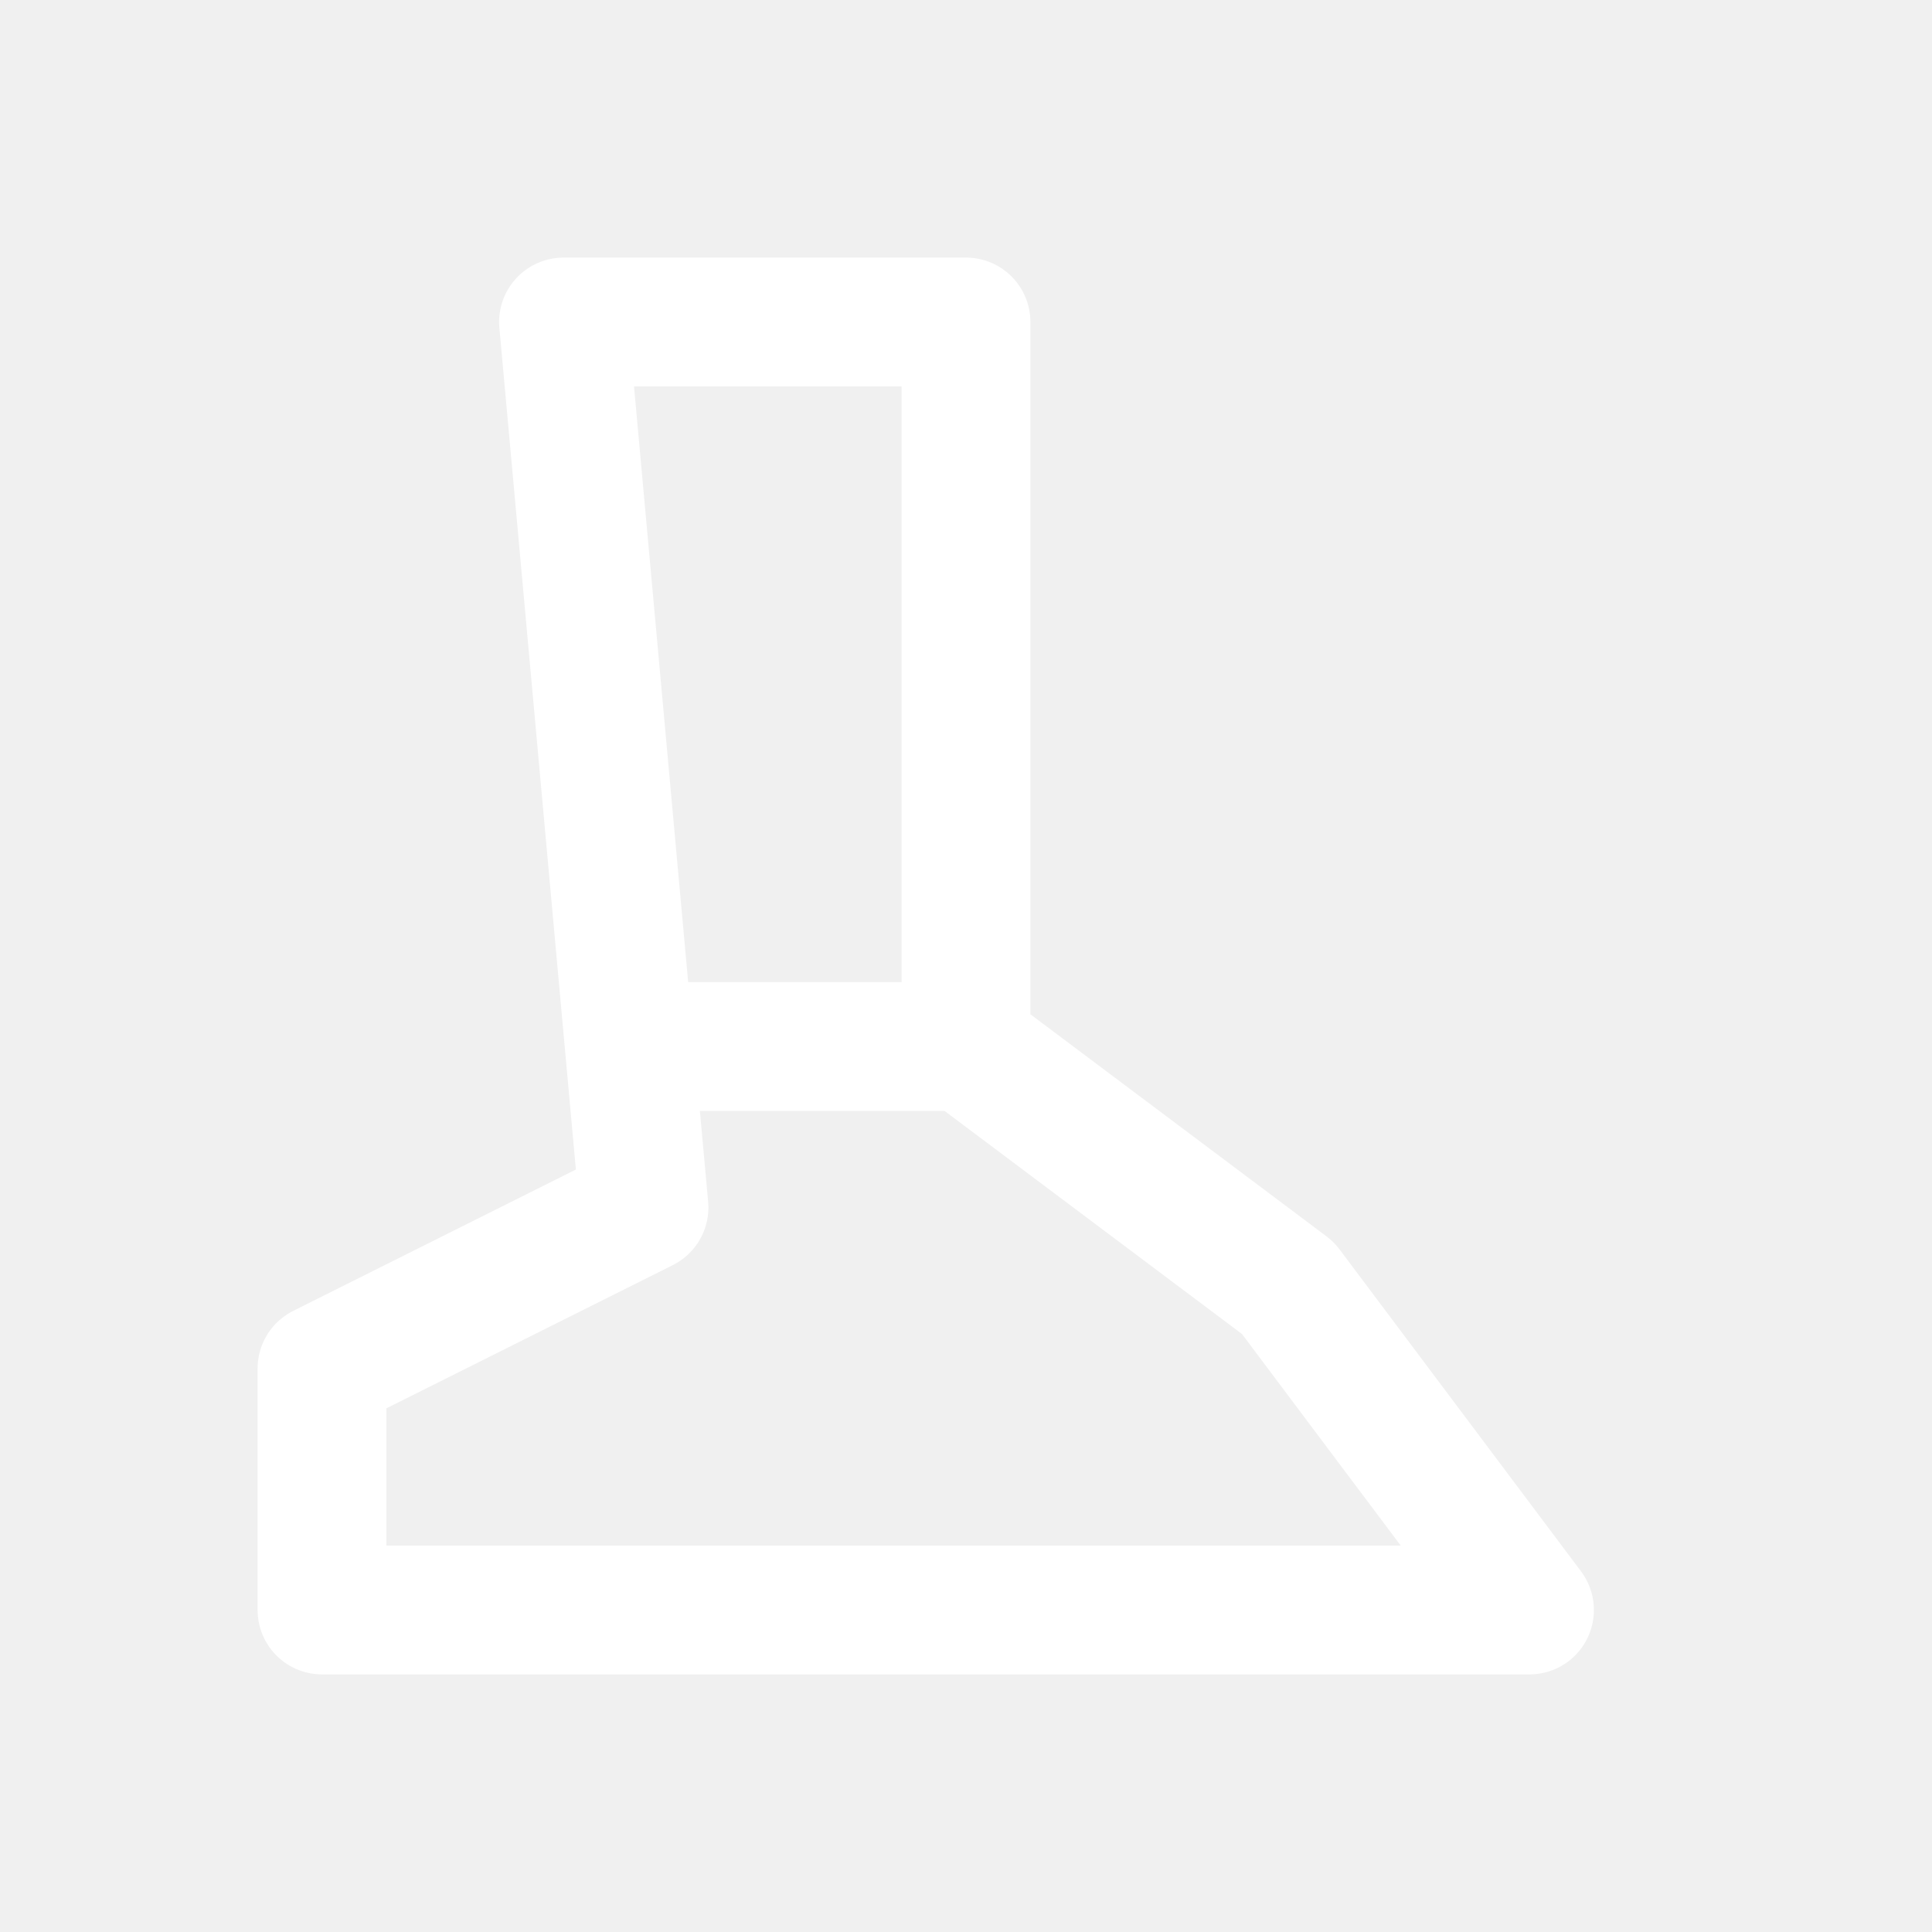
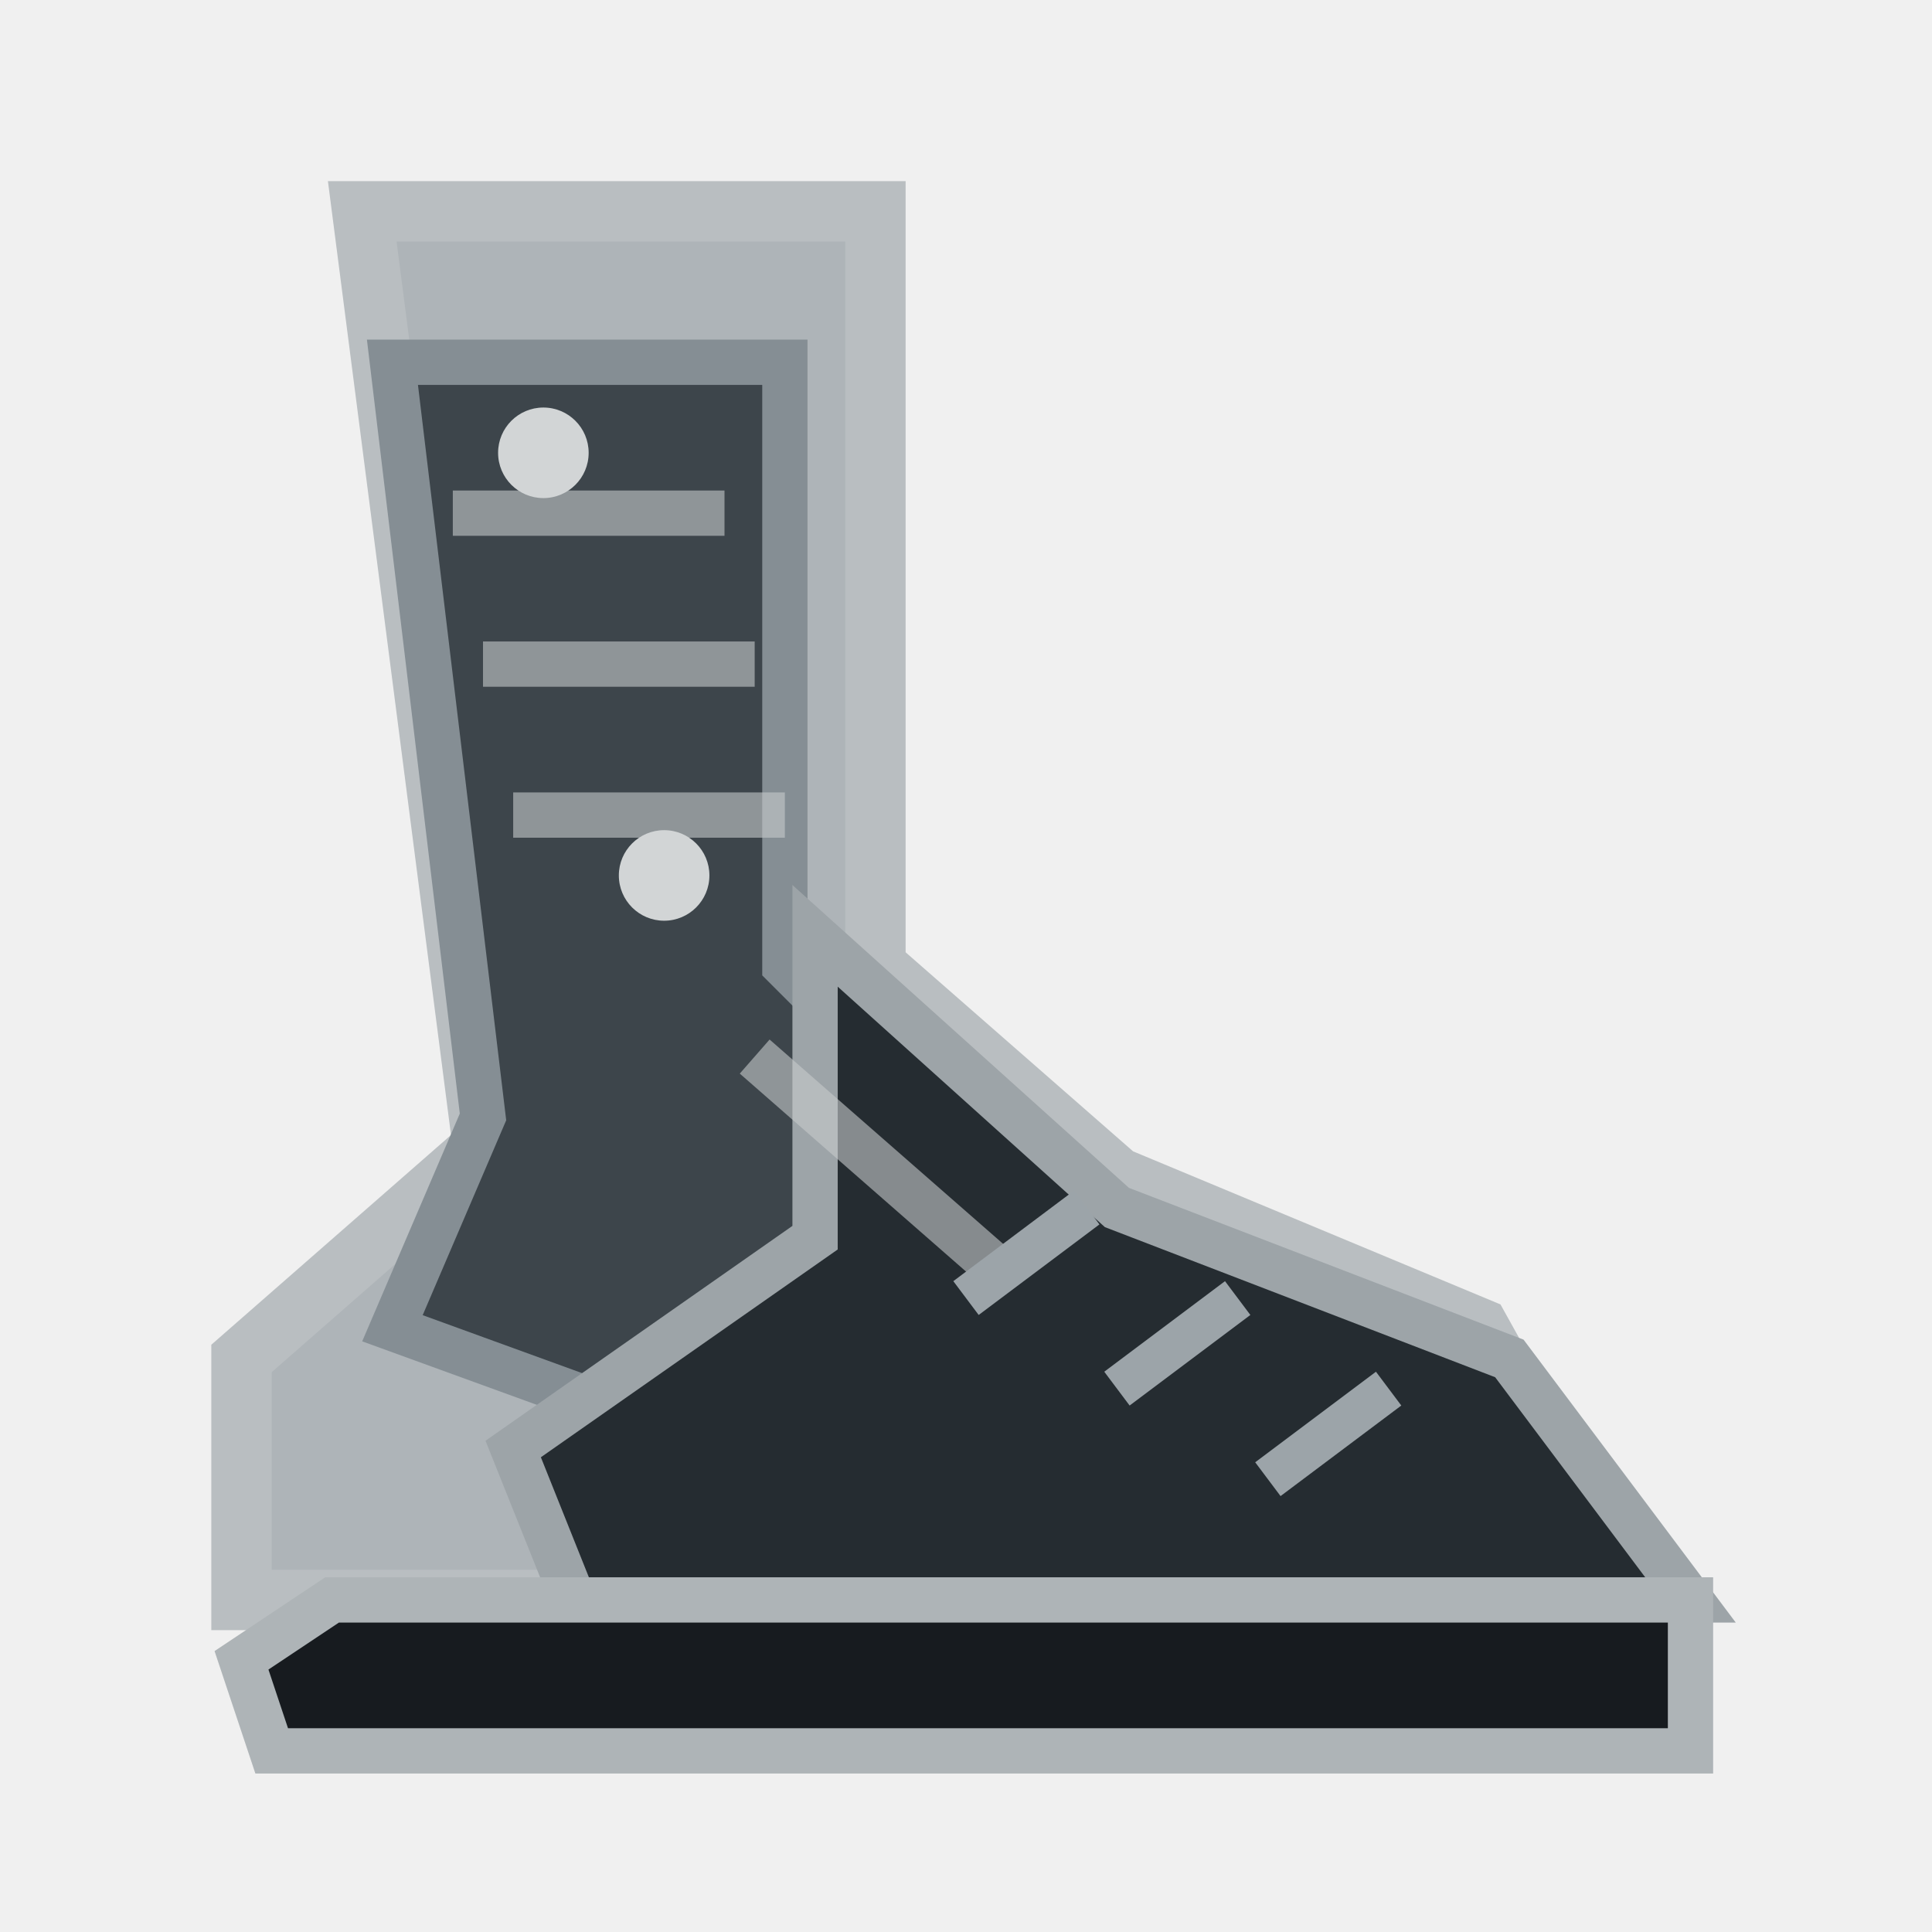
- <svg xmlns="http://www.w3.org/2000/svg" viewBox="0 0 24 24" fill="none" stroke="#ffffff" stroke-width="1.6" stroke-linecap="round" stroke-linejoin="round">
-   <path d="M7 4h5v9l4 3 3 4H4v-3l4-2-1-11Z" />
-   <path d="M8 13h4" />
+ <svg xmlns="http://www.w3.org/2000/svg" viewBox="0 0 64 64" fill="none">
+   <defs>
+     <linearGradient id="boot" x1="12" y1="5" x2="53" y2="59">
+       <stop stop-color="#aeb4b8" />
+       <stop offset=".35" stop-color="#646d74" />
+       <stop offset=".75" stop-color="#30373d" />
+       <stop offset="1" stop-color="#171c20" />
+     </linearGradient>
+   </defs>
+   <path d="M12 7h17v25l8 7 12 5 5 9H8v-8l8-7-4-31Z" fill="url(#boot)" stroke="#b9bec1" stroke-width="2" />
+   <path d="M13 12h13v20l8 8-10 8-11-4 3-7-3-25Z" fill="#3d454b" stroke="#858e94" stroke-width="1.5" />
+   <path d="M27 31 37 40l13 5 6 8H19l-2-5 10-7V31Z" fill="#252c31" stroke="#9da4a8" stroke-width="1.5" />
+   <path d="M11 53h45v5H9l-1-3 3-2Z" fill="#171b1f" stroke="#aeb4b7" stroke-width="1.5" />
+   <path d="M15 17h9m-8 5h9m-8 5h9m-1 8 8 7" stroke="#c6cacc" stroke-opacity=".6" stroke-width="1.5" />
+   <path d="m32 43 4-3m1 6 4-3m1 6 4-3" stroke="#9ca4a9" stroke-width="1.4" />
+   <circle cx="18" cy="15" r="1.5" fill="#d2d5d6" />
+   <circle cx="22" cy="29" r="1.5" fill="#d2d5d6" />
</svg>
